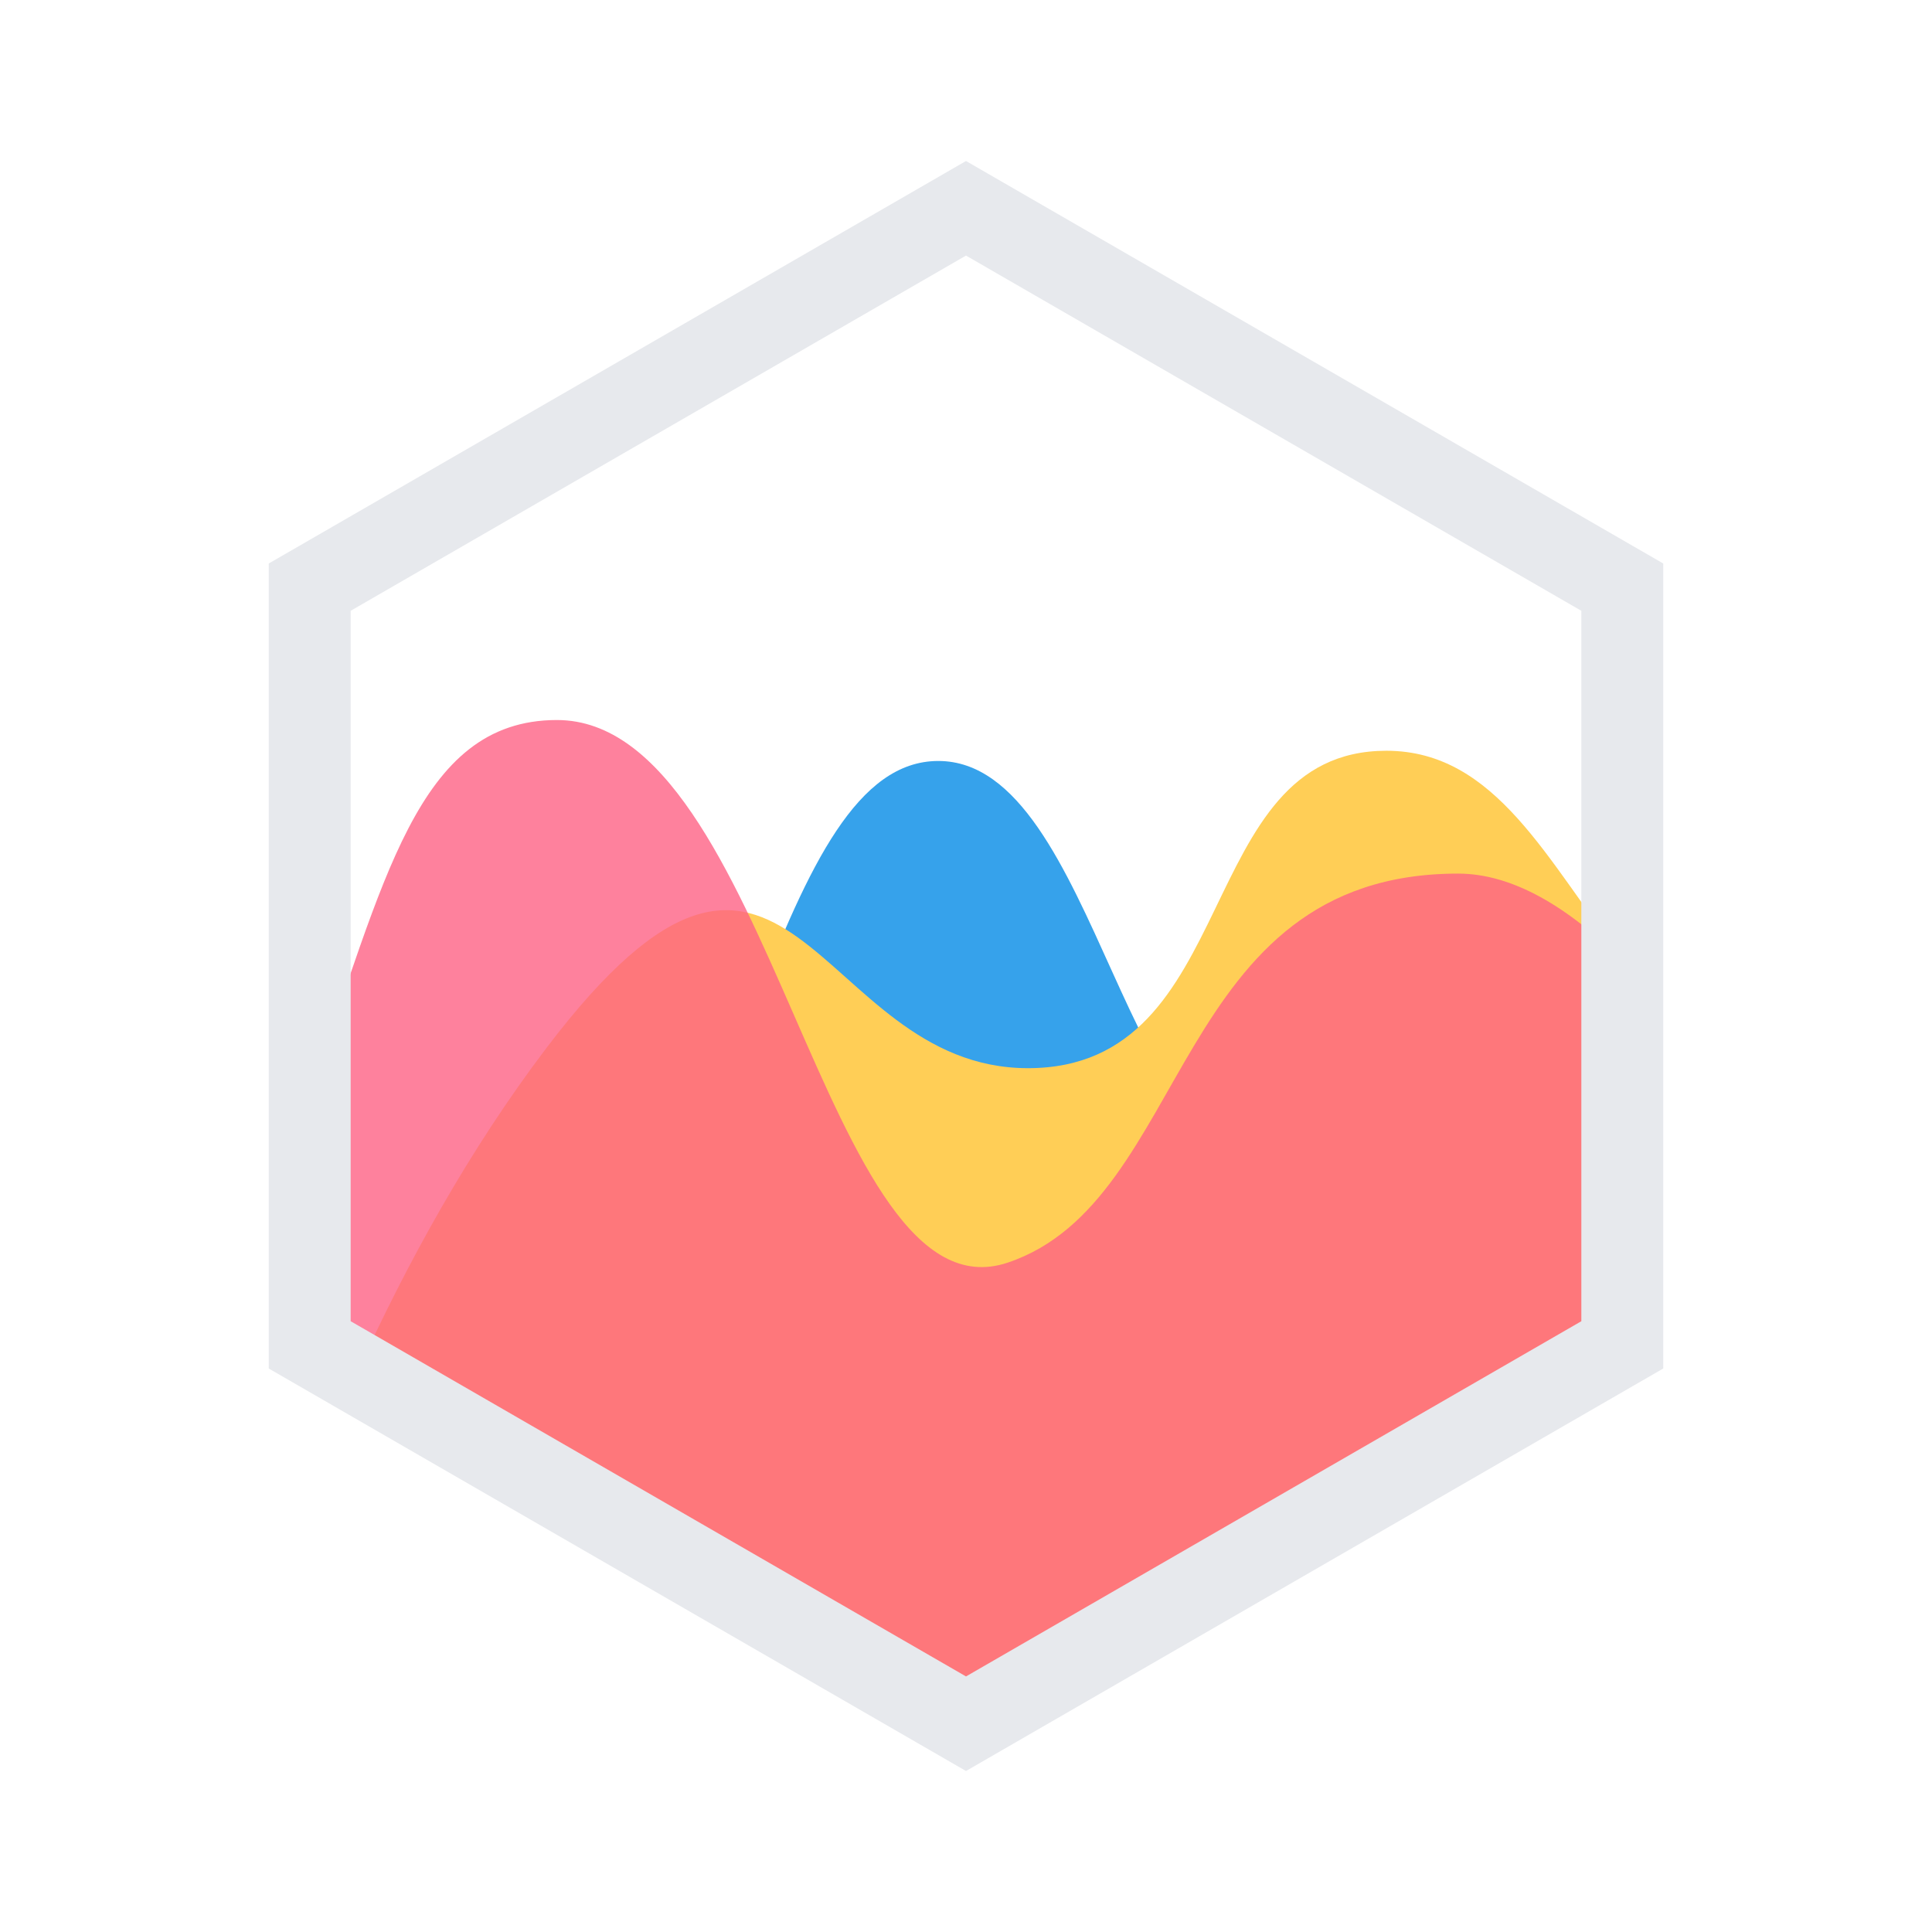
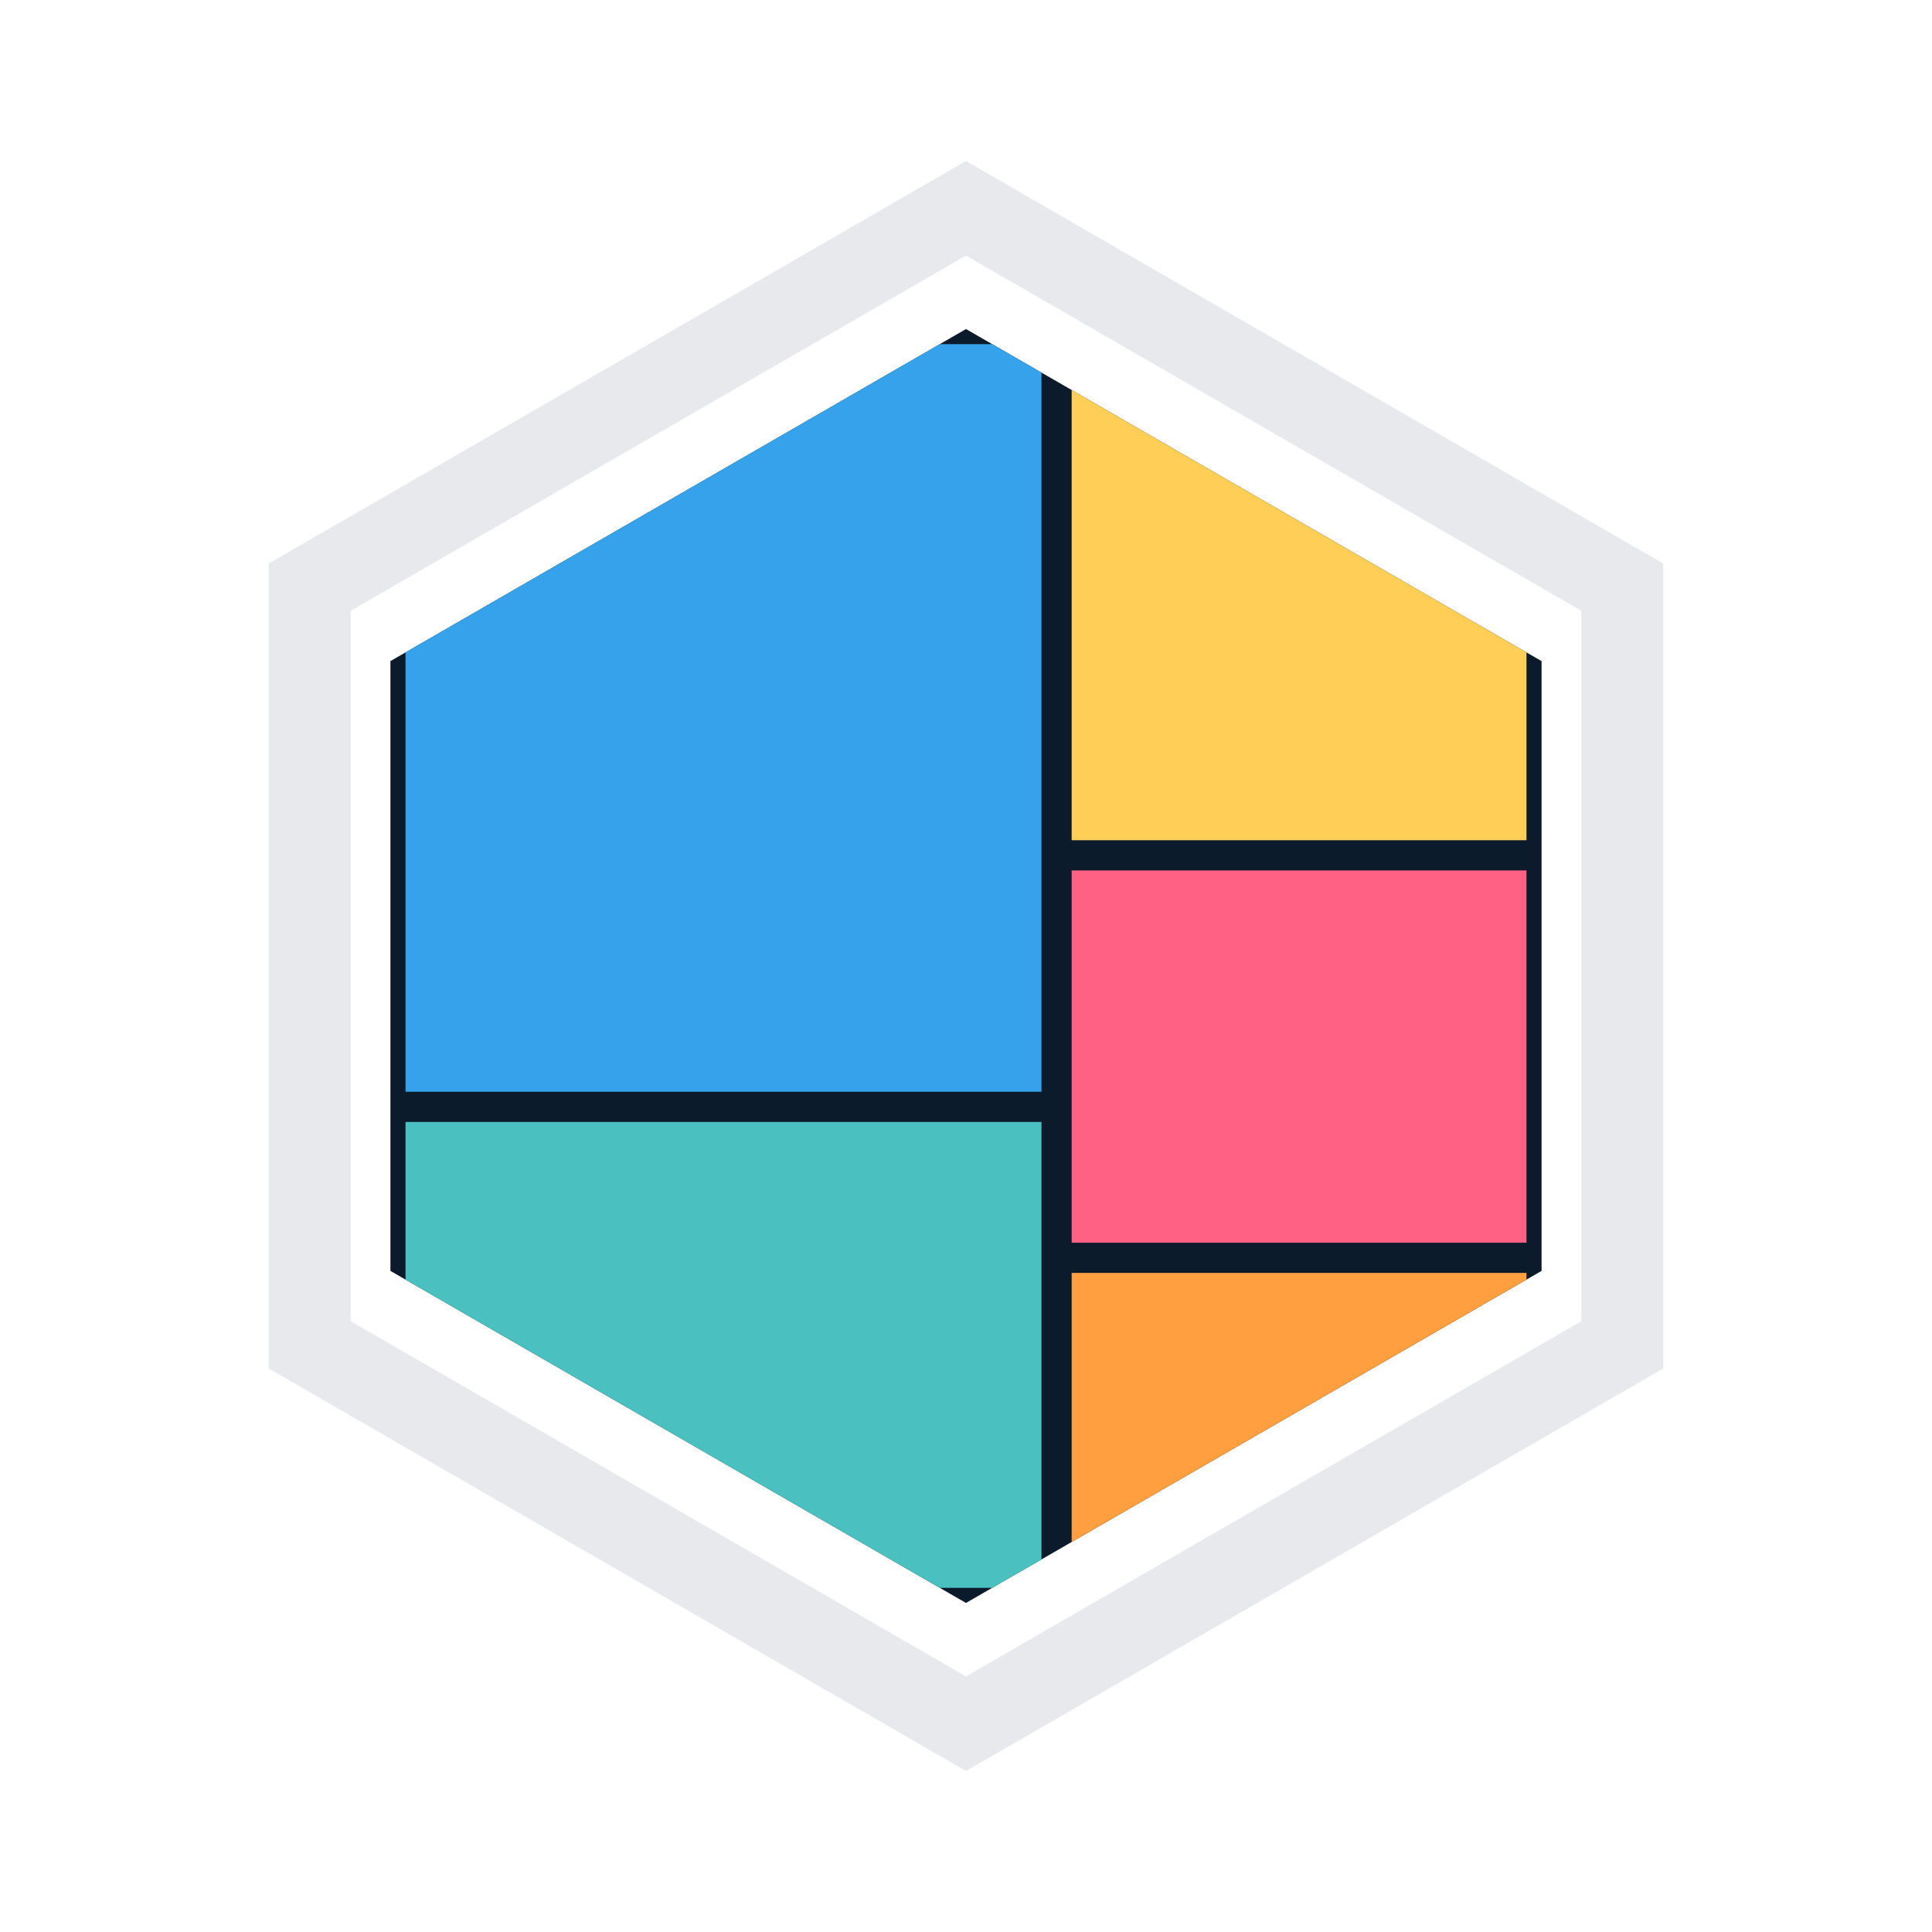
- <svg xmlns="http://www.w3.org/2000/svg" version="1.1" id="Layer_1" role="img" aria-labelledby="favicon-title" x="0px" y="0px" width="192px" height="192px" viewBox="0 0 192 192" enable-background="new 0 0 192 192" xml:space="preserve">
-   <path fill="#36A2EB" d="M161.271,96.556c-22.368,0.439-17.709,14.599-33.473,18.18c-16.014,3.638-18.542-39.111-34.552-39.111  c-16.012,0-19.559,41.526-39.608,70.034l-0.572,0.807l42.985,24.813l65.22-37.651V96.556z" />
-   <path fill="#FFCE56" d="M161.271,95.267c-7.488-9.61-12.567-20.658-23.494-20.658c-19.337,0-14.249,31.545-35.62,31.545  c-21.373,0-23.62-33.931-47.832-2.035c-7.715,10.163-13.925,21.495-18.803,32.218l60.529,34.943l65.22-37.651V95.267z" />
-   <path opacity="0.8" fill="#FE6184" d="M30.829,108.334c7.338-20.321,10.505-36.779,24.514-36.779  c21.371,0,26.458,60.039,44.779,53.931c18.318-6.105,16.282-38.669,44.779-38.669c5.424,0,10.962,3.323,16.371,8.698v38.113  l-65.22,37.651l-65.222-37.651V108.334z" />
-   <path fill="#E7E9ED" d="M96,176l-69.292-39.999V56L96,16l69.292,40v80L96,176z M34.849,131.301L96,166.602l61.151-35.301V60.7  L96,25.399L34.849,60.7V131.301z" />
+ <svg xmlns="http://www.w3.org/2000/svg" aria-labelledby="favicon-title" enable-background="new 0 0 192 192" height="192px" role="img" version="1.1" viewBox="0 0 192 192" width="192px" xml:space="preserve">
+   <defs>
+     <clipPath id="treemap-inner">
+       <path d="M96,159.3l-57.2-33V65.7L96,32.7l57.2,33v60.6L96,159.3z" />
+     </clipPath>
+   </defs>
+   <g clip-path="url(#treemap-inner)">
+     <path d="M96,159.3l-57.2-33V65.7L96,32.7l57.2,33v60.6L96,159.3z" fill="#0B1B2B" />
+     <rect fill="#36A2EB" x="40.3" y="34.2" width="63.2" height="74.3" />
+     <rect fill="#4BC0C0" x="40.3" y="111.5" width="63.2" height="46.3" />
+     <rect fill="#FFCE56" x="106.5" y="34.2" width="45.2" height="49.3" />
+     <rect fill="#FE6184" x="106.5" y="86.5" width="45.2" height="37" />
+     <rect fill="#FF9F40" x="106.5" y="126.5" width="45.2" height="31.3" />
+   </g>
+   <path d="M96,176l-69.292-39.999V56L96,16l69.292,40v80L96,176z M34.849,131.301L96,166.602l61.151-35.301V60.7  L96,25.399L34.849,60.7V131.301z" fill="#E7E9ED" />
</svg>
